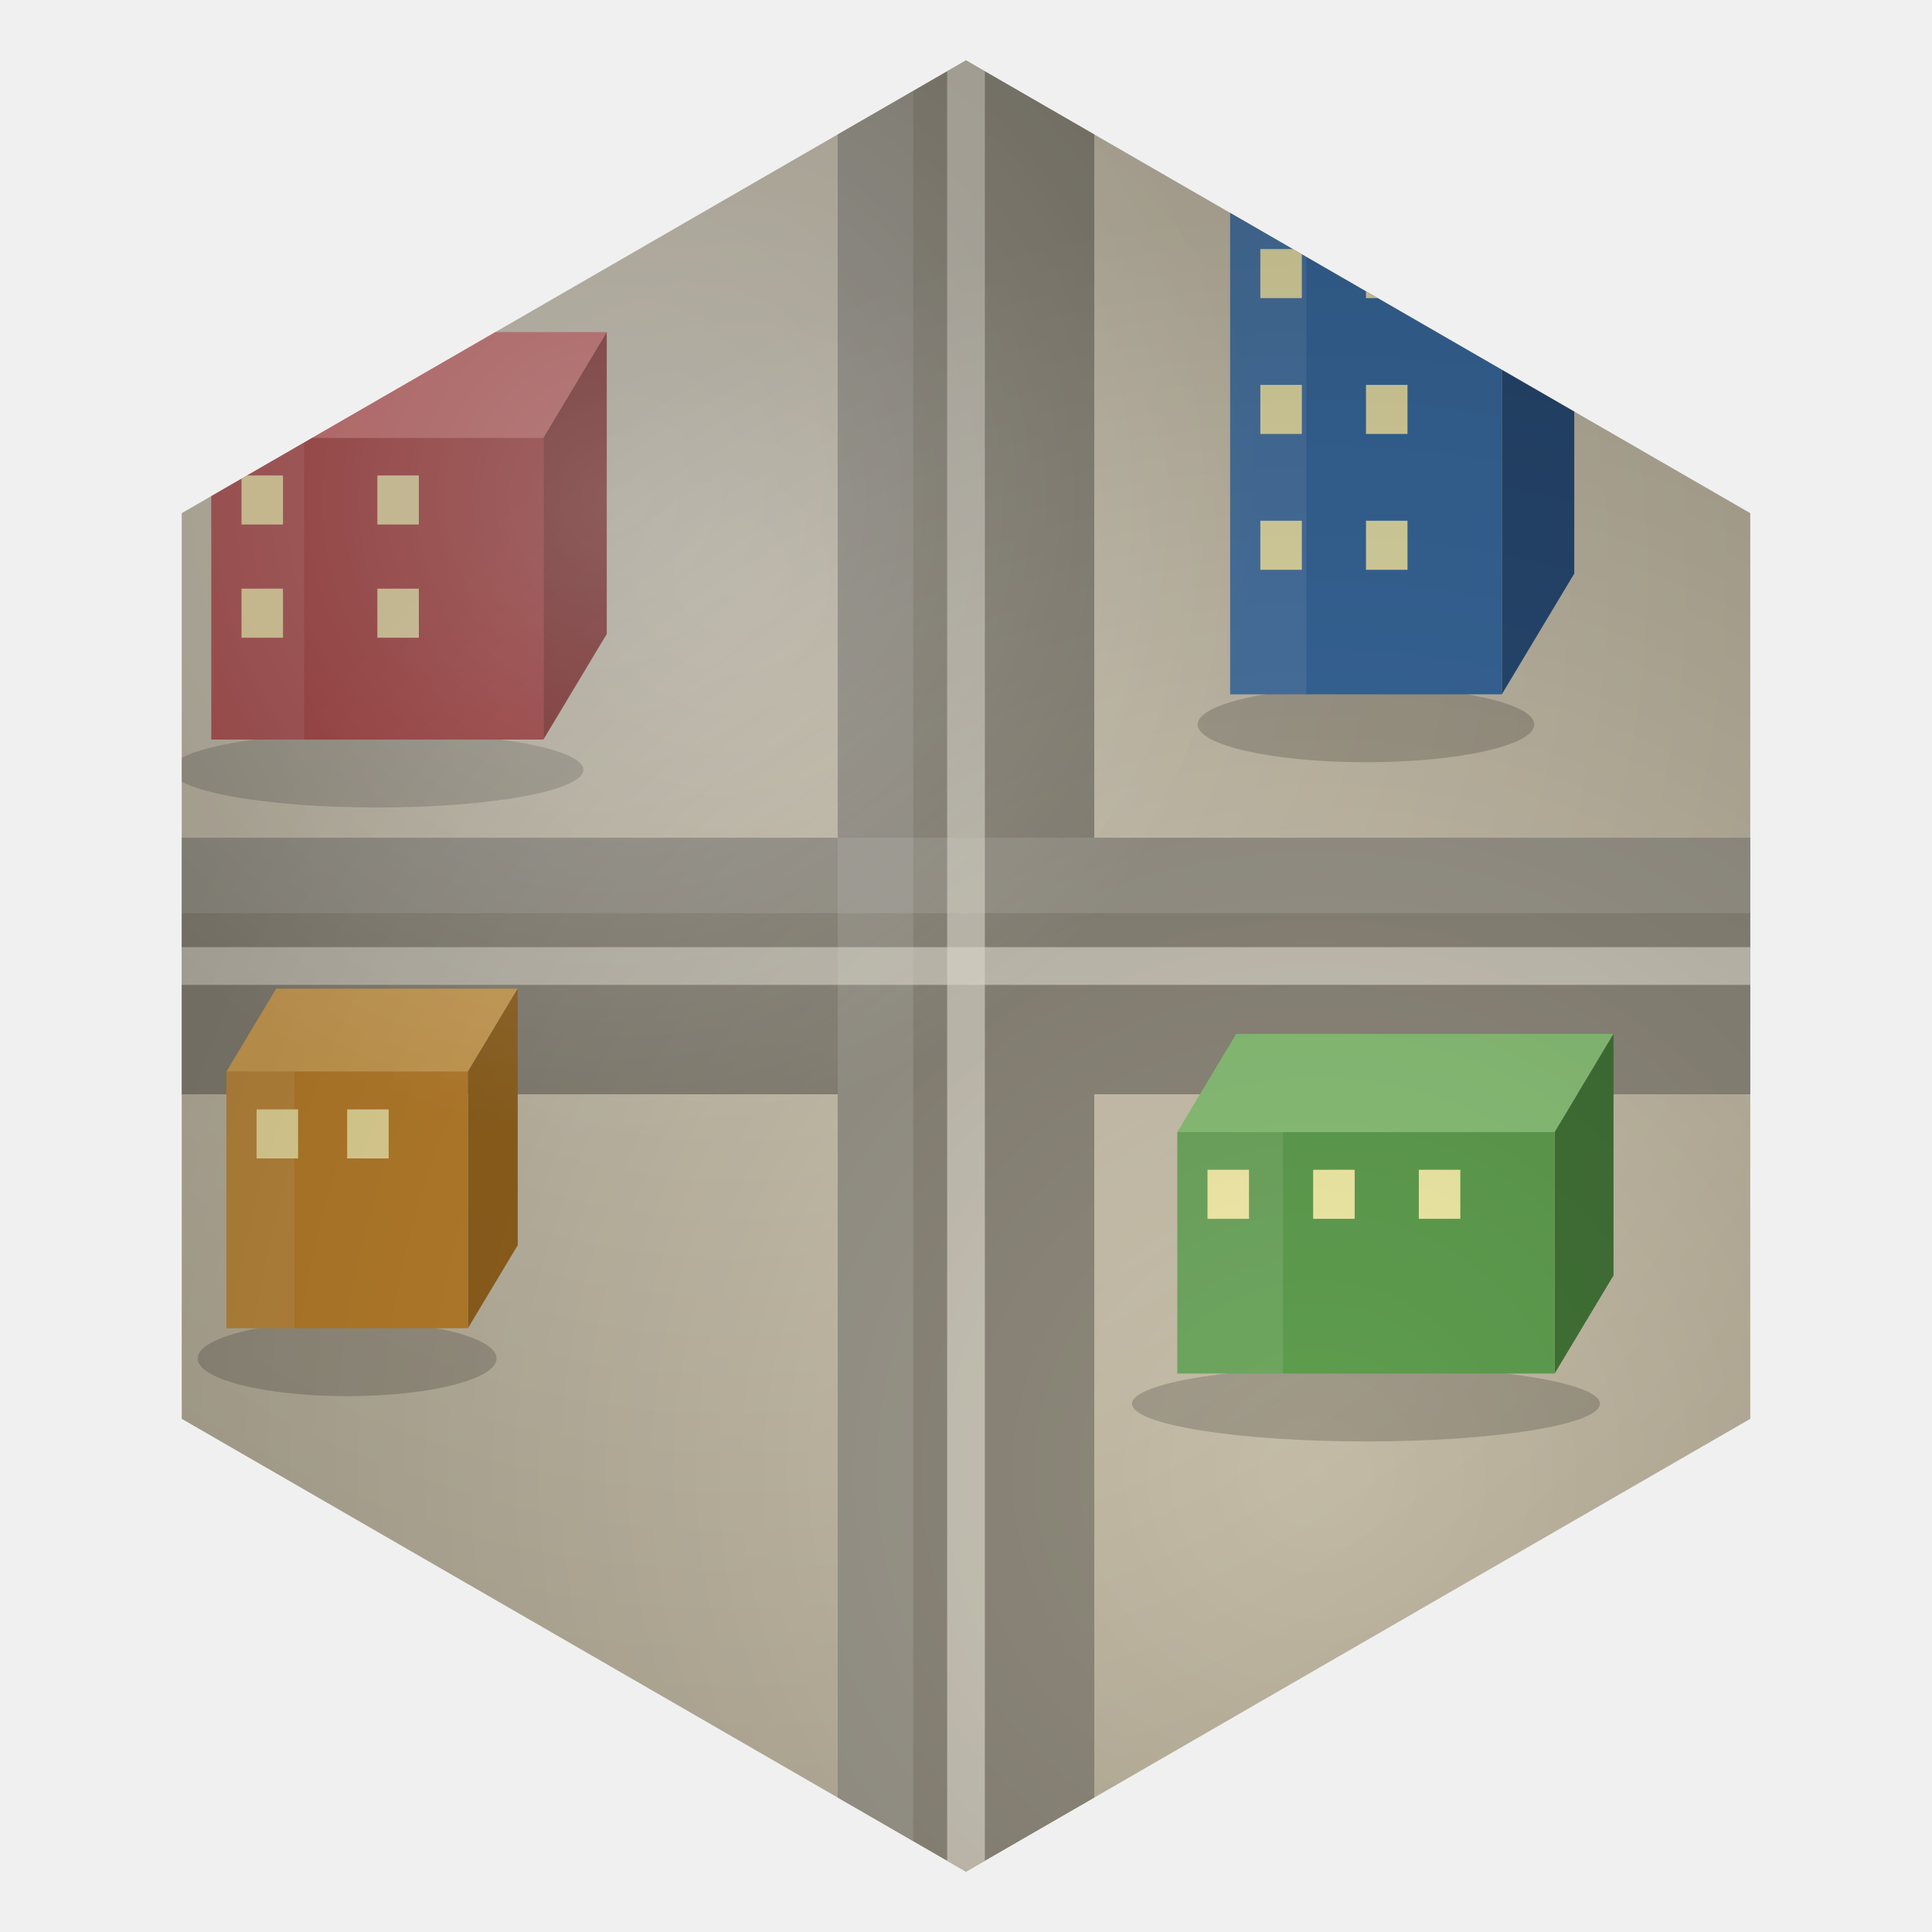
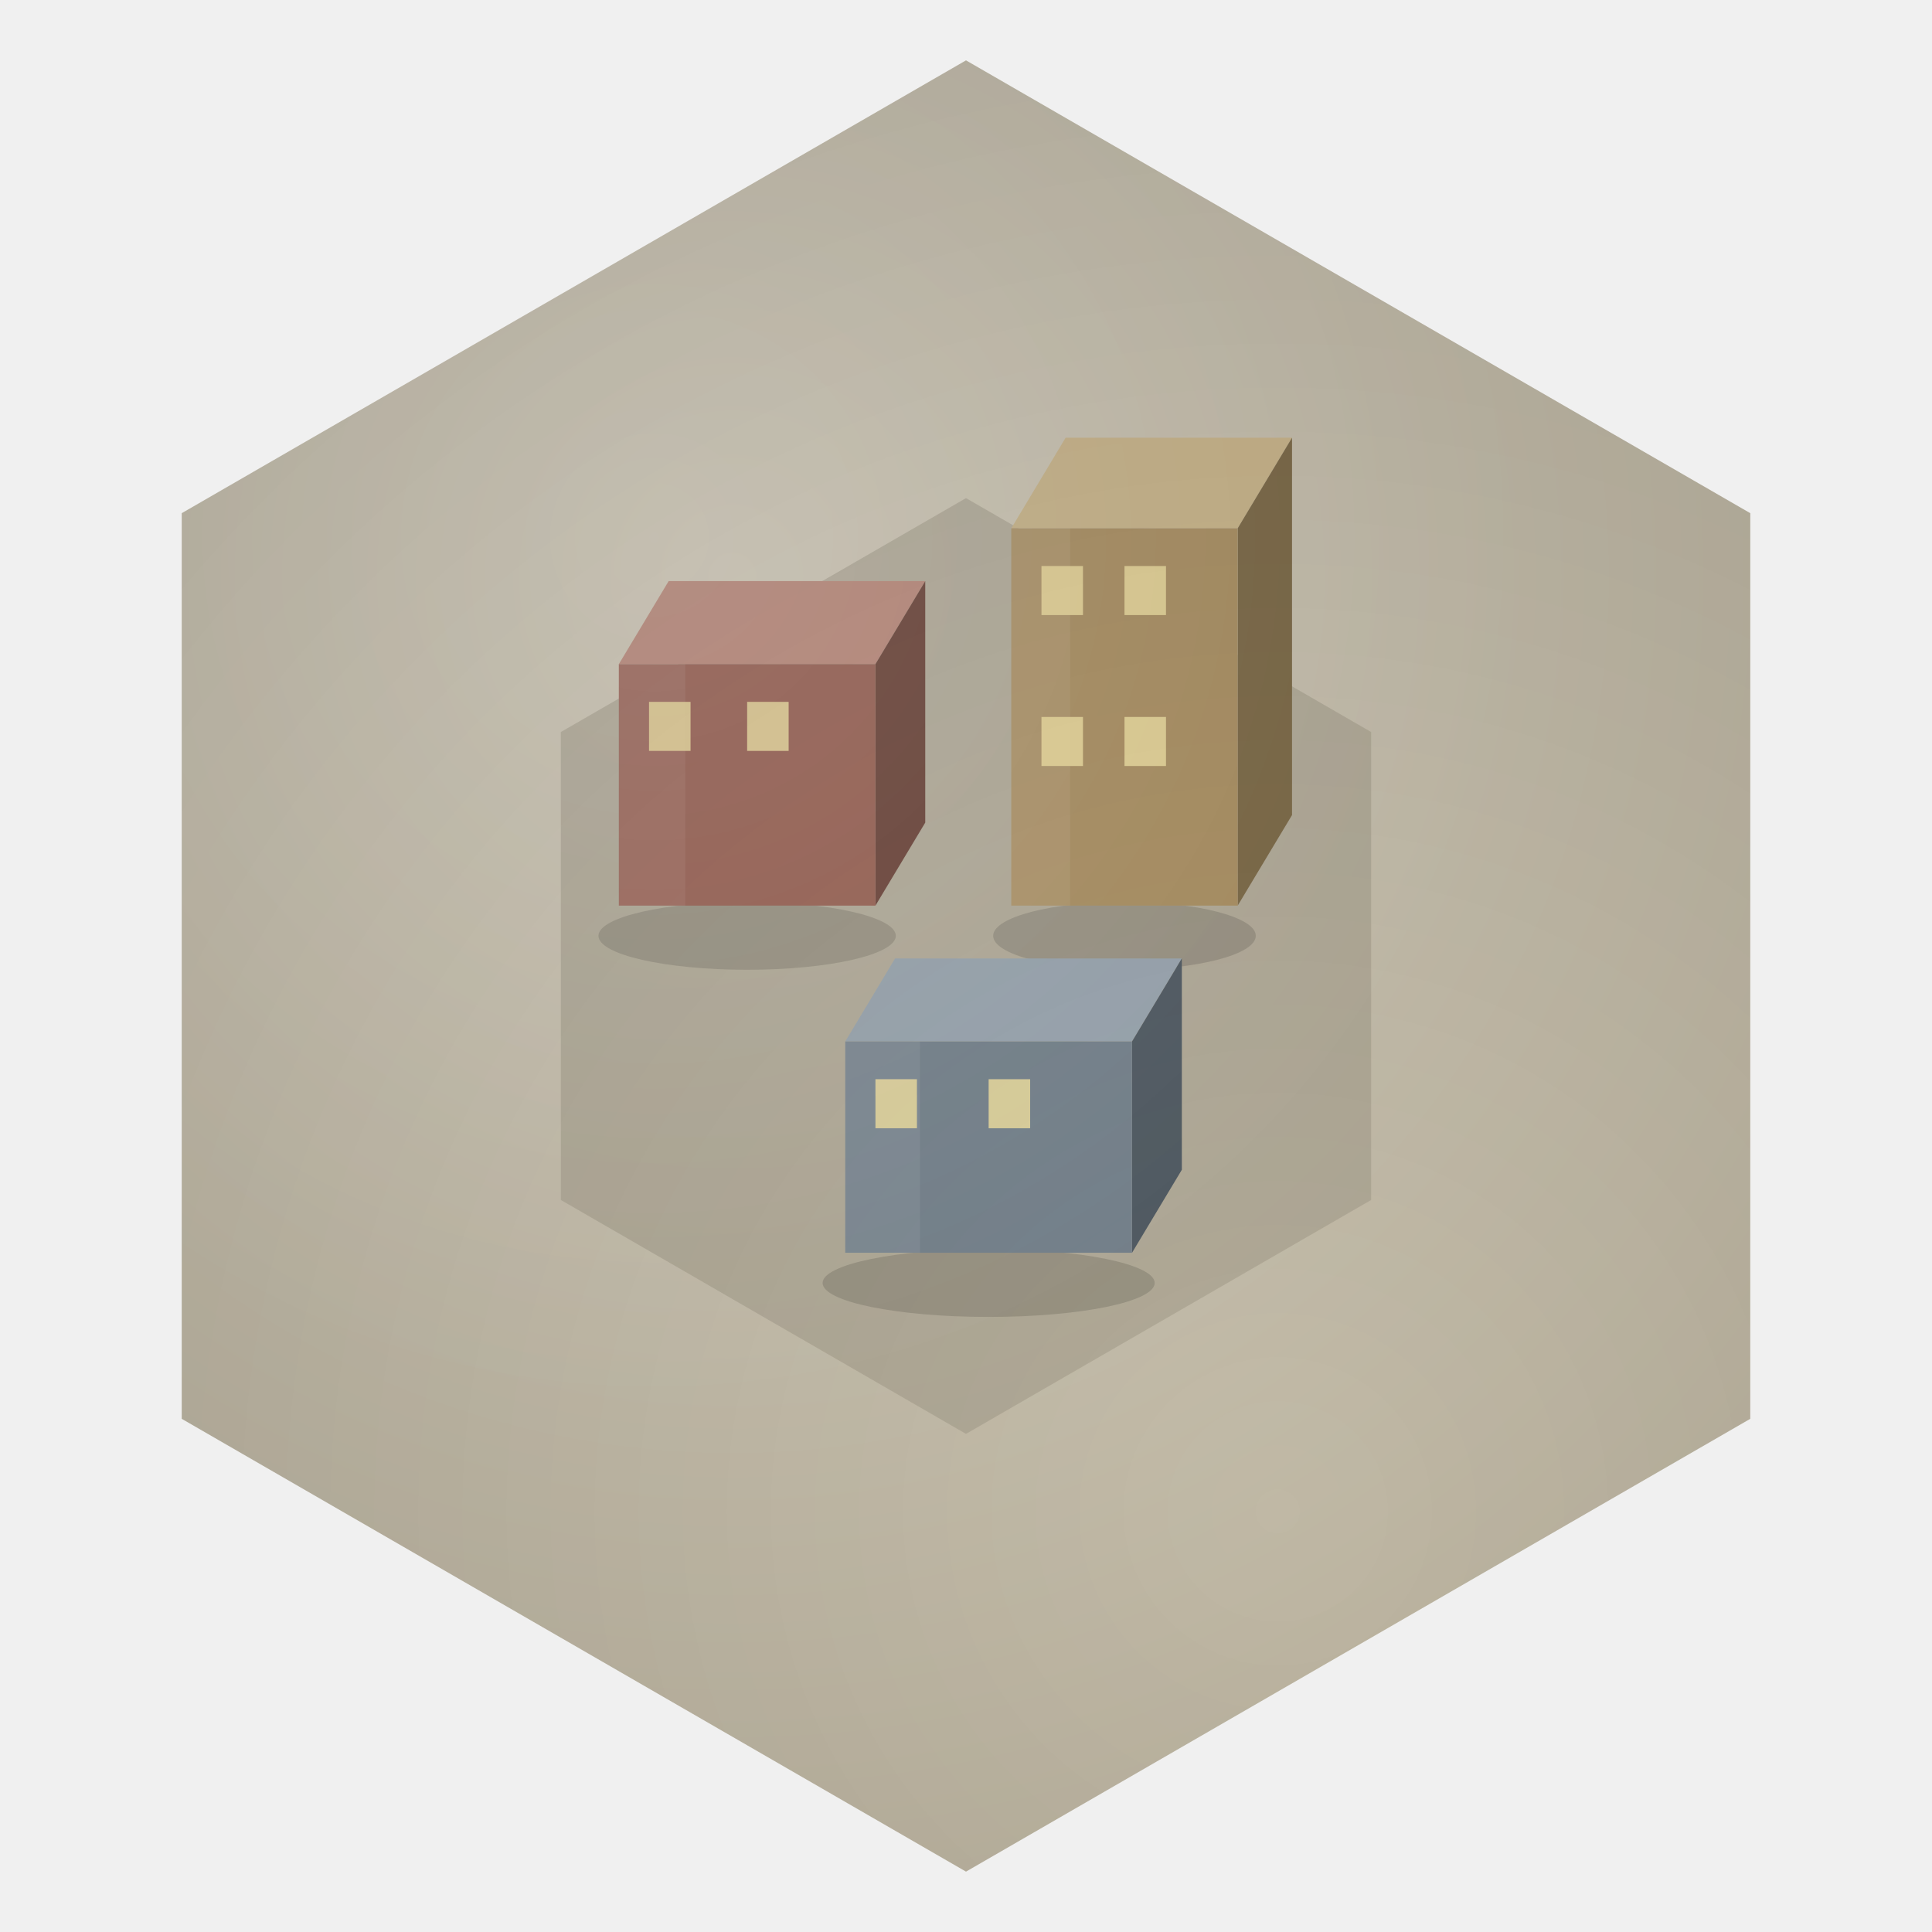
<svg xmlns="http://www.w3.org/2000/svg" viewBox="0 0 256 256">
  <defs>
-     <clipPath id="hexClipInner">
+     <clipPath id="hexClipOuter">
      <polygon points="128.00,8.00 231.92,68.00 231.92,188.00 128.00,248.00 24.08,188.00 24.08,68.00" />
    </clipPath>
-     <radialGradient id="specGrad" cx="32%" cy="26%" r="55%">
-       <stop offset="0" stop-color="#ffffff" stop-opacity="0.35" />
-       <stop offset="60%" stop-color="#ffffff" stop-opacity="0" />
+     <radialGradient id="specGrad" cx="34%" cy="28%" r="70%">
+       <stop offset="0" stop-color="#ffffff" stop-opacity="0.14" />
+       <stop offset="65%" stop-color="#ffffff" stop-opacity="0" />
    </radialGradient>
-     <radialGradient id="aoGrad" cx="68%" cy="76%" r="65%">
+     <radialGradient id="aoGrad" cx="66%" cy="78%" r="75%">
      <stop offset="0" stop-color="#000000" stop-opacity="0" />
-       <stop offset="100%" stop-color="#000000" stop-opacity="0.22" />
+       <stop offset="100%" stop-color="#000000" stop-opacity="0.13" />
    </radialGradient>
  </defs>
-   <g clip-path="url(#hexClipInner)">
-     <radialGradient id="cityDome" cx="38%" cy="30%" r="80%">
-       <stop offset="0" stop-color="#ded6c2" />
-       <stop offset="100%" stop-color="#b7ae98" />
+   <g clip-path="url(#hexClipOuter)">
+     <radialGradient id="cityDome" cx="38%" cy="30%" r="90%">
+       <stop offset="0" stop-color="#d6cfbd" />
+       <stop offset="100%" stop-color="#b2aa96" />
    </radialGradient>
    <rect x="0" y="0" width="256" height="256" fill="url(#cityDome)" />
-     <rect x="111.0" y="8.0" width="34" height="240" fill="#8f8a7c" />
-     <rect x="8.0" y="111.0" width="240" height="34" fill="#8f8a7c" />
-     <rect x="111.0" y="8.0" width="10" height="240" fill="#ffffff" opacity="0.14" />
-     <rect x="8.0" y="111.0" width="240" height="10" fill="#ffffff" opacity="0.14" />
-     <rect x="125.5" y="8.0" width="5" height="240" fill="#f3efe0" opacity="0.6" />
-     <rect x="8.0" y="125.5" width="240" height="5" fill="#f3efe0" opacity="0.6" />
-     <ellipse cx="50.0" cy="102.0" rx="27.3" ry="5" fill="#000000" opacity="0.18" />
-     <polygon points="28.00,58.00 72.00,58.00 80.40,44.00 36.40,44.00" fill="#d96b6b" />
-     <polygon points="72.00,58.00 72.00,98.00 80.40,84.00 80.40,44.00" fill="#8a2929" />
-     <rect x="28.0" y="58.0" width="44.0" height="40.0" fill="#b23b3b" />
-     <rect x="28.0" y="58.0" width="12.3" height="40.0" fill="#ffffff" opacity="0.10" />
-     <rect x="32.0" y="63.0" width="5.5" height="6.5" fill="#fff3b0" opacity="0.92" />
-     <rect x="50.0" y="63.0" width="5.5" height="6.5" fill="#fff3b0" opacity="0.92" />
-     <rect x="32.0" y="78.0" width="5.5" height="6.5" fill="#fff3b0" opacity="0.92" />
-     <rect x="50.0" y="78.0" width="5.5" height="6.5" fill="#fff3b0" opacity="0.92" />
-     <ellipse cx="181.0" cy="96.0" rx="22.3" ry="5" fill="#000000" opacity="0.18" />
-     <polygon points="163.00,28.00 199.00,28.00 208.60,12.00 172.60,12.00" fill="#6f9fd0" />
-     <polygon points="199.00,28.00 199.00,92.00 208.60,76.00 208.60,12.00" fill="#294d78" />
-     <rect x="163.0" y="28.0" width="36.0" height="64.0" fill="#3b6ea5" />
-     <rect x="163.0" y="28.0" width="10.1" height="64.0" fill="#ffffff" opacity="0.10" />
-     <rect x="167.0" y="33.0" width="5.5" height="6.5" fill="#fff3b0" opacity="0.92" />
-     <rect x="181.0" y="33.0" width="5.5" height="6.5" fill="#fff3b0" opacity="0.92" />
-     <rect x="167.0" y="51.0" width="5.5" height="6.5" fill="#fff3b0" opacity="0.92" />
-     <rect x="181.0" y="51.0" width="5.5" height="6.5" fill="#fff3b0" opacity="0.92" />
-     <rect x="167.0" y="69.0" width="5.5" height="6.5" fill="#fff3b0" opacity="0.92" />
-     <rect x="181.0" y="69.0" width="5.5" height="6.5" fill="#fff3b0" opacity="0.92" />
-     <ellipse cx="46.0" cy="180.0" rx="19.8" ry="5" fill="#000000" opacity="0.18" />
-     <polygon points="30.00,142.00 62.00,142.00 68.60,131.00 36.60,131.00" fill="#e0ac5a" />
-     <polygon points="62.00,142.00 62.00,176.00 68.60,165.00 68.60,131.00" fill="#9c691f" />
-     <rect x="30.0" y="142.0" width="32.0" height="34.0" fill="#c98a2f" />
-     <rect x="30.0" y="142.0" width="9.0" height="34.0" fill="#ffffff" opacity="0.10" />
-     <rect x="34.0" y="147.0" width="5.5" height="6.5" fill="#fff3b0" opacity="0.92" />
-     <rect x="46.0" y="147.0" width="5.5" height="6.5" fill="#fff3b0" opacity="0.92" />
-     <ellipse cx="181.0" cy="186.0" rx="31.0" ry="5" fill="#000000" opacity="0.18" />
-     <polygon points="156.00,150.00 206.00,150.00 213.80,137.00 163.80,137.00" fill="#8bc278" />
-     <polygon points="206.00,150.00 206.00,182.00 213.80,169.00 213.80,137.00" fill="#417236" />
-     <rect x="156.0" y="150.0" width="50.0" height="32.0" fill="#5f9e4f" />
-     <rect x="156.0" y="150.0" width="14.0" height="32.0" fill="#ffffff" opacity="0.10" />
-     <rect x="160.0" y="155.0" width="5.5" height="6.5" fill="#fff3b0" opacity="0.92" />
-     <rect x="174.0" y="155.0" width="5.5" height="6.5" fill="#fff3b0" opacity="0.92" />
-     <rect x="188.0" y="155.0" width="5.5" height="6.5" fill="#fff3b0" opacity="0.92" />
-     <rect x="188.0" y="-10.0" width="3" height="24" fill="#555" />
-     <polygon points="191.0,-10.0 209.0,-3.0 191.0,4.0" fill="#e14f4f" />
+     <polygon points="128.00,66.00 181.69,97.00 181.69,159.00 128.00,190.00 74.31,159.00 74.31,97.00" fill="#a39b89" opacity="0.55" />
+     <ellipse cx="99.0" cy="124.0" rx="19.7" ry="4.5" fill="#000000" opacity="0.14" />
+     <polygon points="82.00,88.00 116.00,88.00 122.60,77.00 88.60,77.00" fill="#bf8d7e" />
+     <polygon points="116.00,88.00 116.00,120.00 122.60,109.00 122.60,77.00" fill="#6f473c" />
+     <rect x="82.0" y="88.0" width="34.0" height="32.0" fill="#9c6456" />
+     <rect x="82.0" y="88.0" width="8.8" height="32.0" fill="#ffffff" opacity="0.07" />
+     <rect x="86.0" y="93.0" width="5.5" height="6.5" fill="#f0dfa0" opacity="0.85" />
+     <rect x="99.0" y="93.0" width="5.5" height="6.5" fill="#f0dfa0" opacity="0.85" />
+     <ellipse cx="149.0" cy="124.0" rx="17.4" ry="4.5" fill="#000000" opacity="0.14" />
+     <polygon points="134.00,70.00 164.00,70.00 171.20,58.00 141.20,58.00" fill="#cdb88c" />
+     <polygon points="164.00,70.00 164.00,120.00 171.20,108.00 171.20,58.00" fill="#7d6a47" />
+     <rect x="134.0" y="70.0" width="30.0" height="50.0" fill="#ac9163" />
+     <rect x="134.0" y="70.0" width="7.8" height="50.0" fill="#ffffff" opacity="0.07" />
+     <rect x="138.0" y="75.0" width="5.5" height="6.5" fill="#f0dfa0" opacity="0.85" />
+     <rect x="149.0" y="75.0" width="5.5" height="6.5" fill="#f0dfa0" opacity="0.85" />
+     <rect x="138.0" y="95.0" width="5.5" height="6.5" fill="#f0dfa0" opacity="0.85" />
+     <rect x="149.0" y="95.0" width="5.5" height="6.5" fill="#f0dfa0" opacity="0.85" />
+     <ellipse cx="131.0" cy="170.0" rx="22.0" ry="4.5" fill="#000000" opacity="0.14" />
+     <polygon points="112.00,138.00 150.00,138.00 156.60,127.00 118.60,127.00" fill="#9aa6b0" />
+     <polygon points="150.00,138.00 150.00,166.00 156.60,155.00 156.60,127.00" fill="#525c64" />
+     <rect x="112.0" y="138.0" width="38.0" height="28.0" fill="#76838d" />
+     <rect x="112.0" y="138.0" width="9.9" height="28.0" fill="#ffffff" opacity="0.07" />
+     <rect x="116.0" y="143.0" width="5.5" height="6.5" fill="#f0dfa0" opacity="0.85" />
+     <rect x="131.0" y="143.0" width="5.5" height="6.5" fill="#f0dfa0" opacity="0.85" />
    <rect x="0" y="0" width="256" height="256" fill="url(#specGrad)" />
    <rect x="0" y="0" width="256" height="256" fill="url(#aoGrad)" />
  </g>
</svg>
